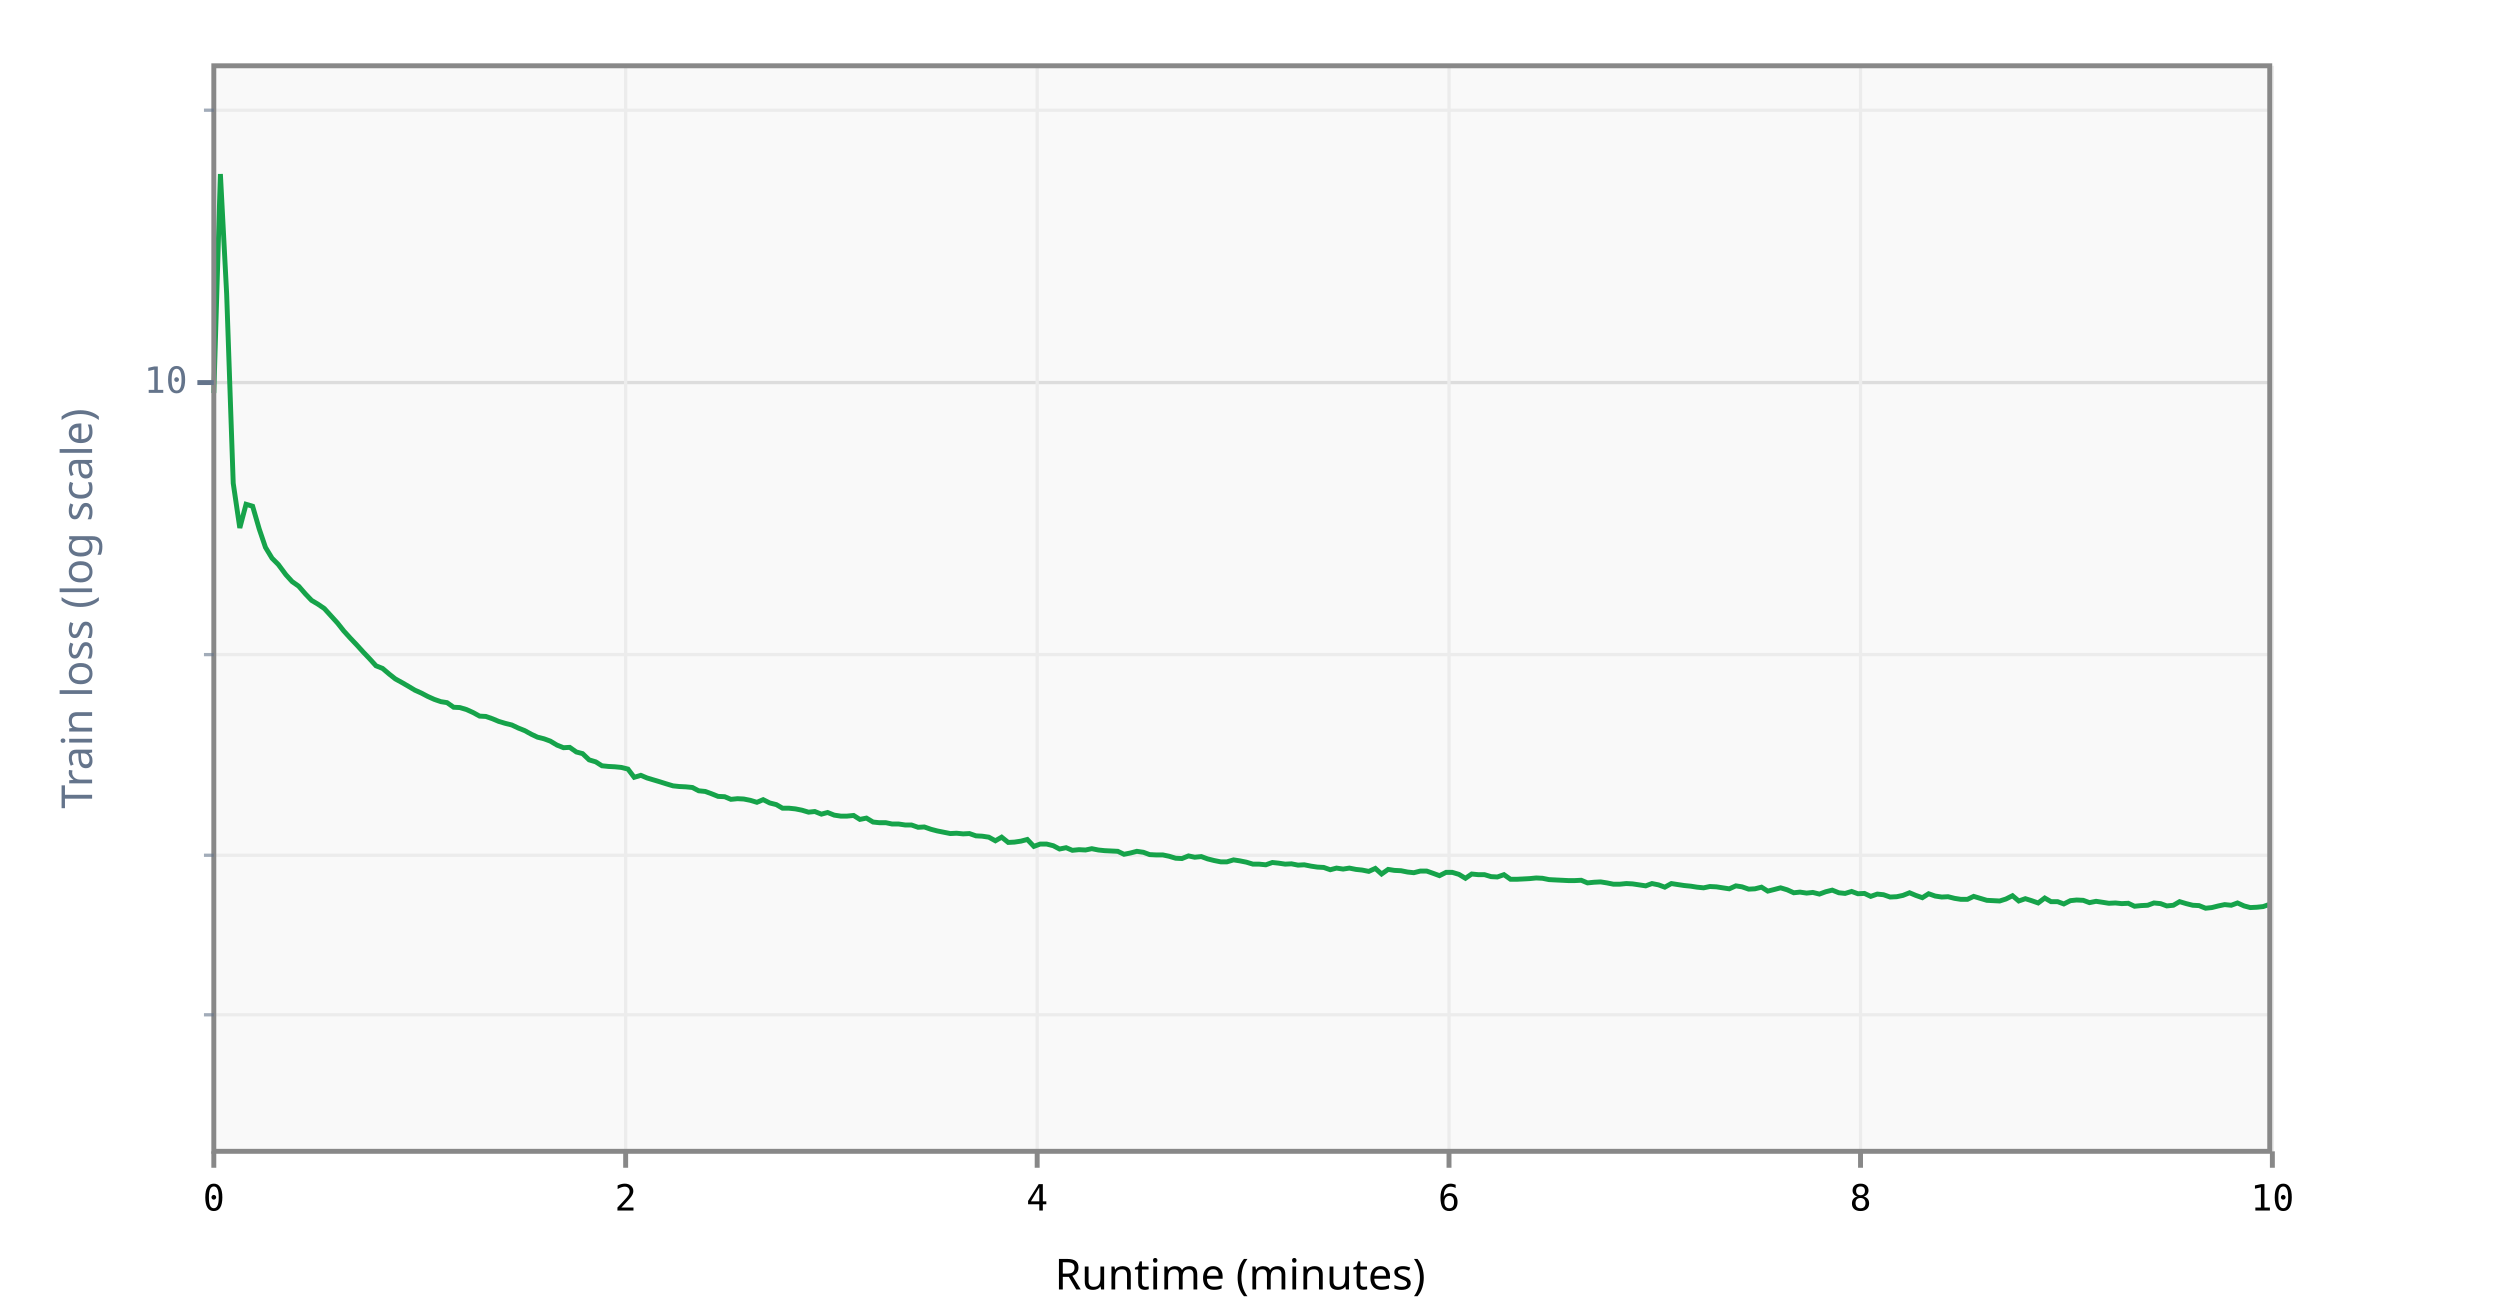
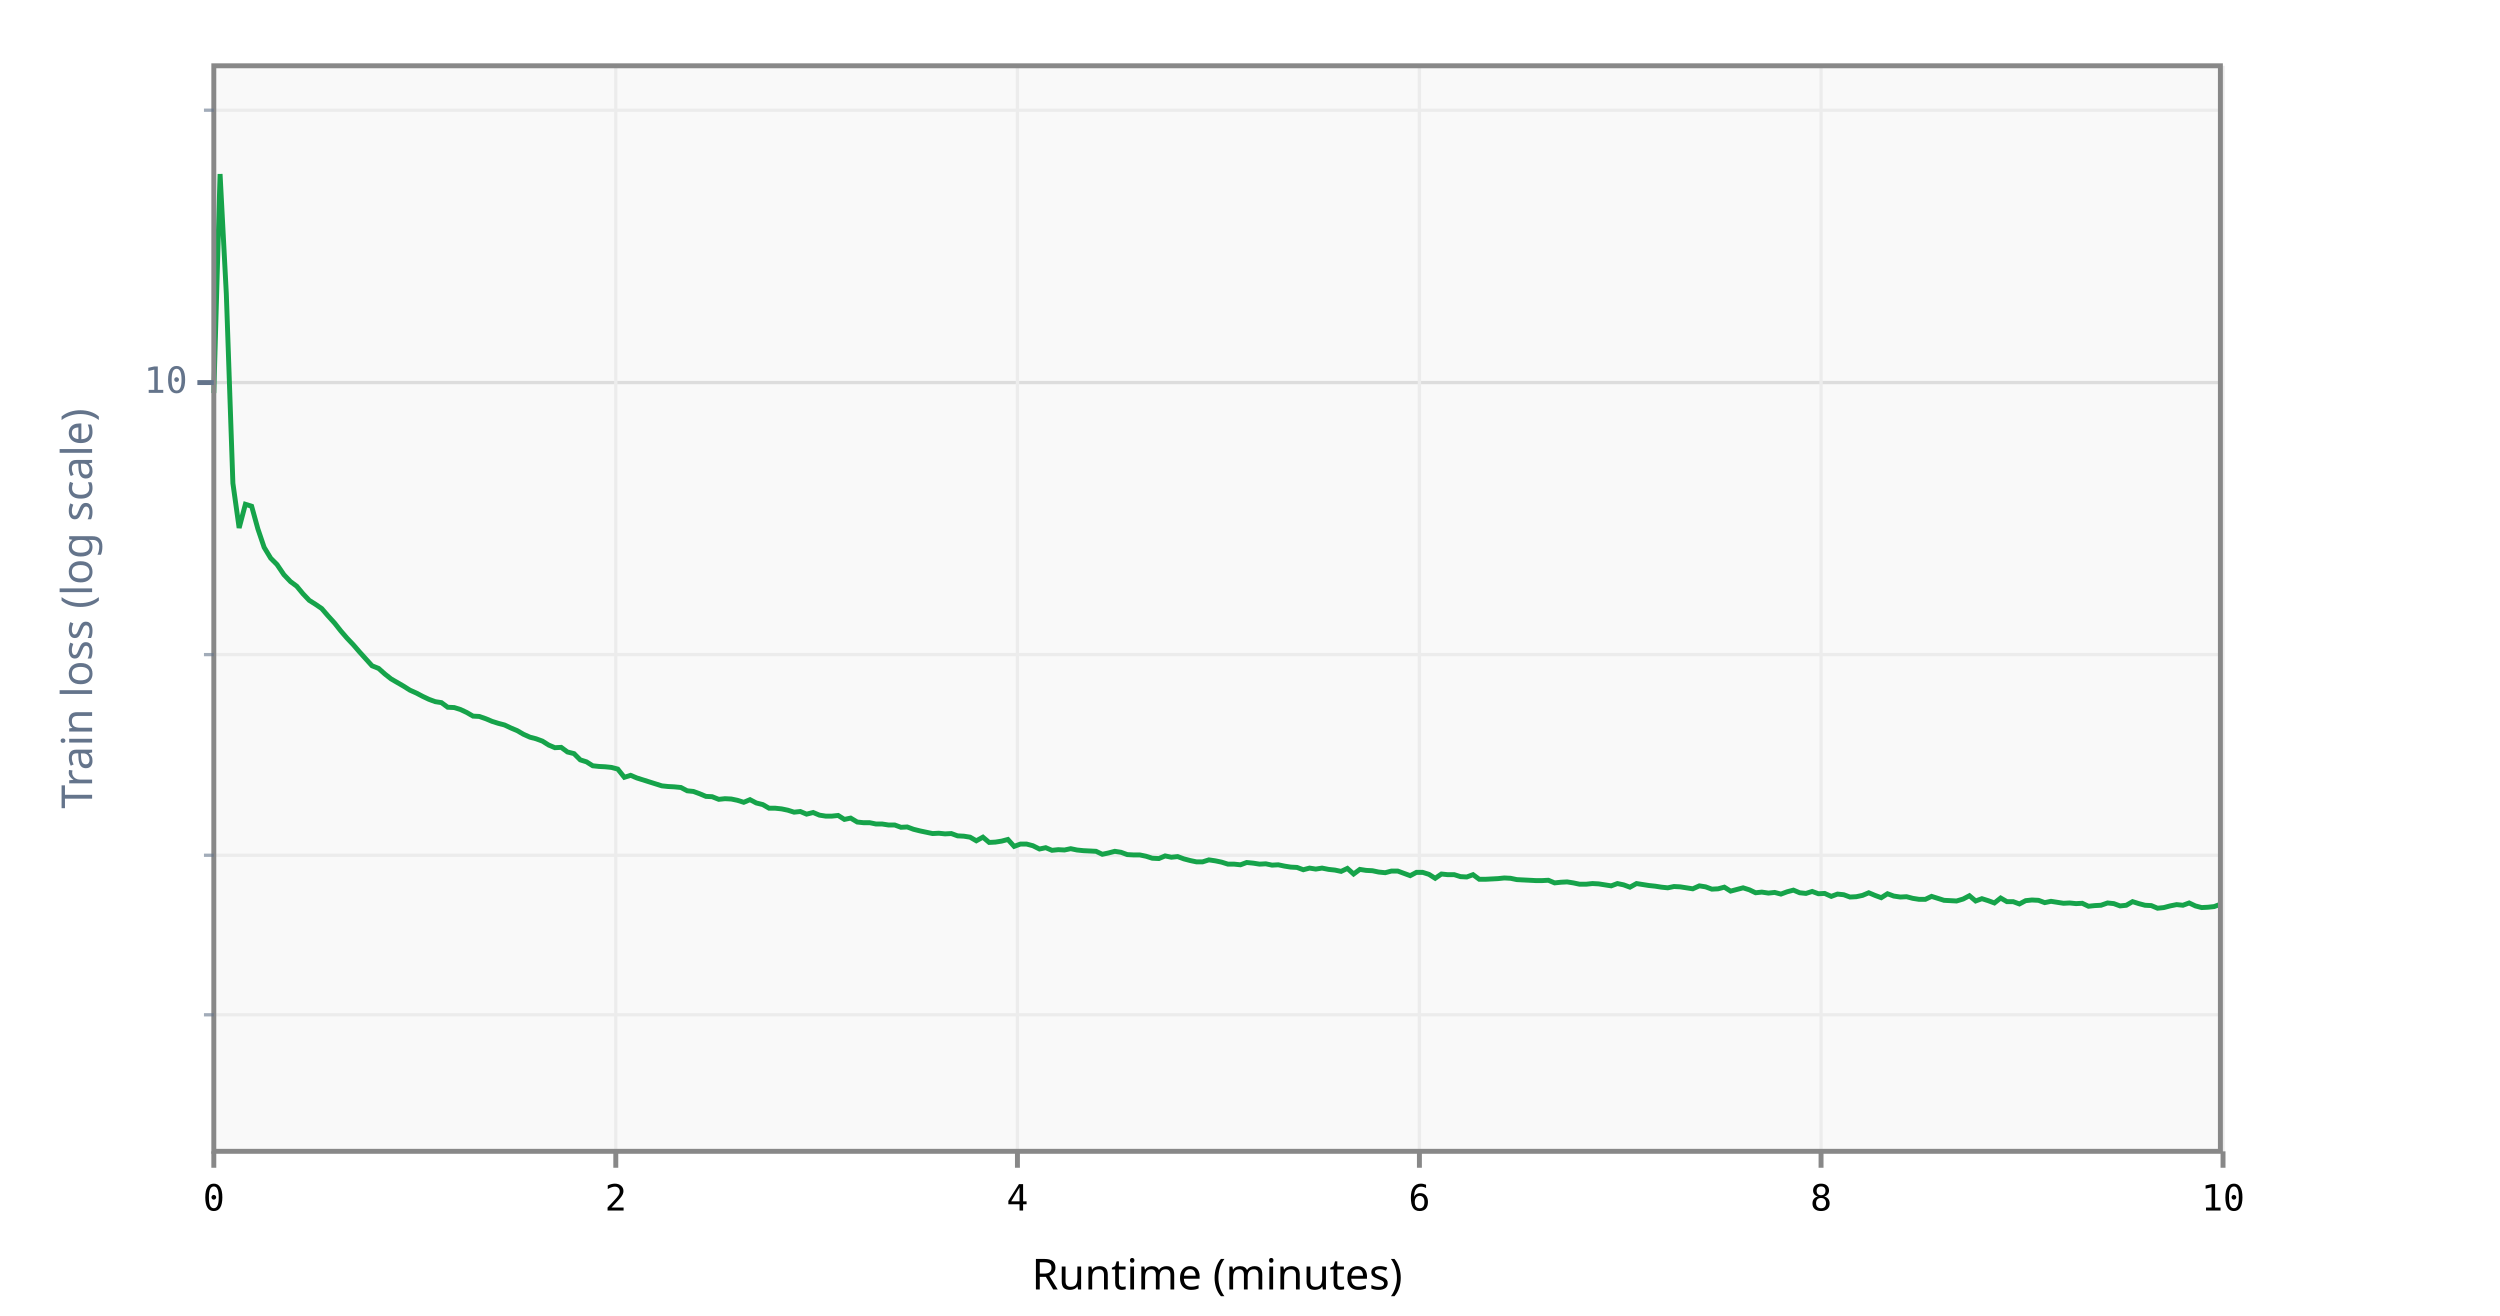
<svg xmlns="http://www.w3.org/2000/svg" viewBox="0 0 760 400" width="760" height="400" style="background:white">
-   <rect x="65" y="20" width="625" height="330" fill="#f9f9f9" />
-   <line x1="65" y1="308.5" x2="690" y2="308.5" stroke="#ececec" stroke-width="1" />
-   <line x1="65" y1="260.0" x2="690" y2="260.0" stroke="#ececec" stroke-width="1" />
-   <line x1="65" y1="199.0" x2="690" y2="199.0" stroke="#ececec" stroke-width="1" />
-   <line x1="65" y1="116.3" x2="690" y2="116.3" stroke="#ddd" stroke-width="1" />
-   <line x1="65" y1="33.5" x2="690" y2="33.5" stroke="#ececec" stroke-width="1" />
+   <rect x="65" y="20" width="610" height="330" fill="#f9f9f9" />
+   <line x1="65" y1="308.5" x2="675" y2="308.5" stroke="#ececec" stroke-width="1" />
+   <line x1="65" y1="260.0" x2="675" y2="260.0" stroke="#ececec" stroke-width="1" />
+   <line x1="65" y1="199.0" x2="675" y2="199.0" stroke="#ececec" stroke-width="1" />
+   <line x1="65" y1="116.3" x2="675" y2="116.3" stroke="#ddd" stroke-width="1" />
+   <line x1="65" y1="33.5" x2="675" y2="33.5" stroke="#ececec" stroke-width="1" />
  <line x1="65.0" y1="20" x2="65.0" y2="350" stroke="#ececec" stroke-width="1" />
-   <line x1="190.2" y1="20" x2="190.2" y2="350" stroke="#ececec" stroke-width="1" />
-   <line x1="315.3" y1="20" x2="315.3" y2="350" stroke="#ececec" stroke-width="1" />
-   <line x1="440.5" y1="20" x2="440.5" y2="350" stroke="#ececec" stroke-width="1" />
-   <line x1="565.6" y1="20" x2="565.6" y2="350" stroke="#ececec" stroke-width="1" />
-   <line x1="690.8" y1="20" x2="690.8" y2="350" stroke="#ececec" stroke-width="1" />
-   <polyline points="65.0,119.5 67.0,52.9 68.9,89.3 70.9,146.9 72.9,160.5 74.8,153.3 76.8,153.9 78.8,160.8 80.7,166.4 82.7,169.7 84.6,171.6 86.9,174.7 88.8,176.8 90.8,178.2 92.8,180.5 94.7,182.5 96.7,183.7 98.6,185.0 100.6,187.2 102.6,189.4 104.5,191.8 106.5,194.0 108.4,196.0 110.4,198.2 112.4,200.3 114.3,202.4 116.3,203.2 118.3,204.9 120.2,206.4 122.2,207.5 124.1,208.6 126.1,209.8 128.1,210.7 130.0,211.7 132.0,212.6 134.0,213.3 135.9,213.6 137.9,215.0 139.8,215.1 141.8,215.7 143.8,216.6 145.8,217.7 147.7,217.8 149.7,218.5 151.6,219.3 153.6,219.9 155.6,220.4 157.5,221.3 159.5,222.1 161.5,223.2 163.4,224.1 165.4,224.6 167.3,225.3 169.3,226.5 171.3,227.3 173.2,227.2 175.2,228.6 177.1,229.1 179.1,231.0 181.1,231.6 183.0,232.8 185.0,233.0 186.9,233.1 188.9,233.3 190.9,233.8 192.8,236.3 194.8,235.7 196.7,236.5 198.7,237.1 200.7,237.7 202.6,238.3 204.6,238.9 206.5,239.1 208.5,239.2 210.5,239.4 212.4,240.4 214.4,240.6 216.3,241.3 218.3,242.1 220.3,242.2 222.2,243.0 224.2,242.8 226.1,242.9 228.1,243.3 230.1,243.9 232.0,243.1 234.0,244.1 236.0,244.6 237.9,245.7 239.9,245.7 241.8,245.9 243.8,246.3 245.8,246.9 247.7,246.7 249.7,247.5 251.6,247.0 253.6,247.8 255.6,248.1 257.5,248.1 259.5,247.9 261.4,249.1 263.4,248.7 265.4,249.9 267.3,250.1 269.3,250.1 271.2,250.5 273.2,250.5 275.2,250.8 277.1,250.8 279.1,251.5 281.0,251.4 283.0,252.1 284.9,252.6 286.9,253.0 288.9,253.4 290.8,253.3 292.8,253.5 294.7,253.4 296.7,254.1 298.6,254.2 300.6,254.5 302.6,255.6 304.5,254.5 306.5,256.1 308.4,256.0 310.4,255.7 312.3,255.2 314.3,257.3 316.2,256.6 318.2,256.6 320.2,257.1 322.1,258.1 324.1,257.7 326.0,258.5 328.0,258.3 330.0,258.4 331.9,258.0 333.9,258.4 335.8,258.6 337.8,258.7 339.8,258.8 341.7,259.7 343.7,259.3 345.6,258.8 347.6,259.1 349.5,259.8 351.5,259.9 353.5,259.9 355.4,260.3 357.4,260.9 359.3,261.0 361.3,260.2 363.2,260.6 365.2,260.4 367.1,261.1 369.1,261.6 371.1,262.0 373.0,262.0 375.0,261.4 376.9,261.7 378.9,262.1 380.9,262.7 382.8,262.7 384.8,262.9 386.8,262.2 388.7,262.4 390.7,262.7 392.6,262.6 394.6,263.0 396.5,262.9 398.5,263.3 400.5,263.6 402.4,263.7 404.4,264.4 406.3,263.9 408.3,264.2 410.2,263.9 412.2,264.3 414.1,264.5 416.1,264.9 418.1,264.0 420.0,265.7 422.0,264.3 423.9,264.6 425.9,264.7 427.9,265.1 429.8,265.3 431.8,264.8 433.7,264.8 435.7,265.5 437.6,266.2 439.6,265.2 441.5,265.2 443.5,265.8 445.5,267.0 447.4,265.7 449.4,265.9 451.3,265.9 453.3,266.5 455.2,266.6 457.2,265.9 459.2,267.3 461.1,267.3 463.1,267.2 465.0,267.1 467.0,266.9 468.9,267.0 470.9,267.4 472.8,267.5 474.8,267.6 476.8,267.7 478.7,267.7 480.7,267.6 482.6,268.4 484.6,268.2 486.6,268.1 488.5,268.4 490.5,268.8 492.4,268.8 494.4,268.6 496.3,268.7 498.3,269.0 500.3,269.3 502.2,268.6 504.2,269.0 506.1,269.7 508.1,268.6 510.0,268.9 512.0,269.2 514.0,269.4 515.9,269.7 517.9,269.9 519.8,269.5 521.8,269.6 523.7,269.9 525.7,270.2 527.7,269.3 529.6,269.6 531.6,270.3 533.5,270.2 535.5,269.7 537.4,270.9 539.4,270.4 541.3,269.9 543.3,270.5 545.3,271.4 547.2,271.2 549.2,271.5 551.1,271.3 553.1,271.8 555.0,271.1 557.0,270.6 559.0,271.4 560.9,271.6 562.9,271.0 564.8,271.7 566.8,271.6 568.7,272.5 570.7,271.8 572.6,272.0 574.6,272.7 576.6,272.6 578.5,272.2 580.5,271.4 582.4,272.2 584.4,272.9 586.3,271.7 588.3,272.4 590.3,272.7 592.2,272.6 594.2,273.1 596.1,273.4 598.1,273.4 600.0,272.5 602.0,273.1 604.0,273.7 605.9,273.8 607.9,273.9 609.8,273.3 611.8,272.3 613.7,273.9 615.7,273.2 617.6,273.8 619.6,274.5 621.6,273.0 623.5,274.1 625.5,274.1 627.4,274.8 629.4,273.8 631.3,273.6 633.3,273.7 635.2,274.4 637.2,274.0 639.2,274.3 641.1,274.6 643.1,274.5 645.0,274.7 647.0,274.6 648.9,275.5 650.9,275.3 652.9,275.2 654.8,274.5 656.8,274.7 658.7,275.4 660.7,275.2 662.6,274.1 664.6,274.7 666.6,275.2 668.5,275.3 670.5,276.1 672.4,275.9 674.4,275.4 676.3,275.0 678.3,275.2 680.2,274.5 682.2,275.4 684.1,275.9 686.1,275.8 688.0,275.6 690.0,274.9" fill="none" stroke="#16a34a" stroke-width="1.5" />
-   <rect x="65" y="20" width="625" height="330" fill="none" stroke="#888" stroke-width="1.5" />
+   <line x1="187.2" y1="20" x2="187.2" y2="350" stroke="#ececec" stroke-width="1" />
+   <line x1="309.3" y1="20" x2="309.3" y2="350" stroke="#ececec" stroke-width="1" />
+   <line x1="431.5" y1="20" x2="431.5" y2="350" stroke="#ececec" stroke-width="1" />
+   <line x1="553.6" y1="20" x2="553.6" y2="350" stroke="#ececec" stroke-width="1" />
+   <line x1="675.8" y1="20" x2="675.8" y2="350" stroke="#ececec" stroke-width="1" />
+   <polyline points="65.0,119.5 66.9,52.9 68.8,89.3 70.8,146.9 72.7,160.5 74.6,153.3 76.5,153.9 78.4,160.8 80.3,166.4 82.3,169.7 84.2,171.6 86.3,174.7 88.3,176.8 90.2,178.2 92.1,180.5 94.0,182.5 95.9,183.7 97.8,185.0 99.7,187.2 101.7,189.4 103.6,191.8 105.5,194.0 107.4,196.0 109.3,198.2 111.2,200.3 113.1,202.4 115.1,203.2 117.0,204.9 118.9,206.4 120.8,207.5 122.7,208.6 124.6,209.8 126.6,210.7 128.5,211.7 130.4,212.6 132.3,213.3 134.2,213.6 136.1,215.0 138.1,215.1 140.0,215.7 141.9,216.6 143.8,217.7 145.7,217.8 147.7,218.5 149.6,219.3 151.5,219.9 153.4,220.4 155.3,221.3 157.2,222.1 159.1,223.2 161.1,224.1 163.0,224.6 164.9,225.3 166.8,226.5 168.7,227.3 170.6,227.2 172.5,228.6 174.5,229.1 176.4,231.0 178.3,231.6 180.2,232.8 182.1,233.0 184.0,233.1 185.9,233.3 187.8,233.8 189.8,236.3 191.7,235.7 193.6,236.5 195.5,237.1 197.4,237.7 199.3,238.3 201.2,238.9 203.1,239.1 205.0,239.2 207.0,239.4 208.9,240.4 210.8,240.6 212.7,241.3 214.6,242.1 216.5,242.2 218.5,243.0 220.4,242.8 222.3,242.9 224.2,243.3 226.1,243.9 228.0,243.1 229.9,244.1 231.9,244.6 233.8,245.7 235.7,245.7 237.6,245.9 239.5,246.3 241.4,246.9 243.3,246.7 245.2,247.5 247.2,247.0 249.1,247.8 251.0,248.1 252.9,248.1 254.8,247.9 256.7,249.1 258.6,248.7 260.6,249.9 262.5,250.1 264.4,250.1 266.3,250.5 268.2,250.5 270.1,250.8 272.0,250.8 273.9,251.5 275.8,251.4 277.7,252.1 279.7,252.6 281.6,253.0 283.5,253.4 285.4,253.3 287.3,253.5 289.2,253.4 291.1,254.1 293.0,254.2 294.9,254.5 296.8,255.6 298.8,254.5 300.7,256.1 302.6,256.0 304.5,255.7 306.4,255.2 308.3,257.3 310.2,256.6 312.1,256.6 314.0,257.1 316.0,258.1 317.9,257.7 319.8,258.5 321.7,258.3 323.6,258.4 325.5,258.0 327.4,258.4 329.3,258.6 331.3,258.7 333.2,258.8 335.1,259.7 337.0,259.3 338.9,258.8 340.8,259.1 342.7,259.8 344.6,259.9 346.5,259.9 348.4,260.3 350.3,260.9 352.3,261.0 354.2,260.2 356.1,260.6 358.0,260.4 359.9,261.1 361.8,261.6 363.7,262.0 365.6,262.0 367.5,261.4 369.5,261.7 371.4,262.1 373.3,262.7 375.2,262.7 377.1,262.9 379.0,262.2 381.0,262.4 382.9,262.7 384.8,262.6 386.7,263.0 388.6,262.9 390.5,263.3 392.4,263.6 394.3,263.7 396.2,264.4 398.1,263.9 400.0,264.2 401.9,263.9 403.9,264.3 405.8,264.5 407.7,264.9 409.6,264.0 411.5,265.7 413.4,264.3 415.3,264.6 417.2,264.7 419.1,265.1 421.1,265.3 423.0,264.8 424.9,264.8 426.8,265.5 428.7,266.2 430.6,265.2 432.5,265.2 434.4,265.8 436.3,267.0 438.2,265.7 440.1,265.9 442.1,265.9 444.0,266.5 445.9,266.6 447.8,265.9 449.7,267.3 451.6,267.3 453.5,267.2 455.4,267.1 457.3,266.9 459.2,267.0 461.1,267.4 463.0,267.5 465.0,267.6 466.9,267.7 468.8,267.7 470.7,267.6 472.6,268.4 474.5,268.2 476.4,268.1 478.3,268.4 480.2,268.8 482.2,268.8 484.1,268.6 486.0,268.7 487.9,269.0 489.8,269.3 491.7,268.6 493.6,269.0 495.5,269.7 497.5,268.6 499.4,268.9 501.3,269.2 503.2,269.4 505.1,269.7 507.0,269.9 508.9,269.5 510.8,269.6 512.7,269.9 514.6,270.2 516.6,269.3 518.5,269.6 520.4,270.3 522.3,270.2 524.2,269.7 526.1,270.9 528.0,270.4 529.9,269.9 531.8,270.5 533.7,271.4 535.6,271.2 537.6,271.5 539.5,271.3 541.4,271.8 543.3,271.1 545.2,270.6 547.1,271.4 549.0,271.6 550.9,271.0 552.8,271.7 554.7,271.6 556.7,272.5 558.6,271.8 560.5,272.0 562.4,272.7 564.3,272.6 566.2,272.2 568.1,271.4 570.0,272.2 571.9,272.9 573.8,271.7 575.7,272.4 577.7,272.7 579.6,272.6 581.5,273.1 583.4,273.4 585.3,273.4 587.2,272.5 589.1,273.1 591.0,273.7 592.9,273.8 594.8,273.9 596.8,273.3 598.7,272.3 600.6,273.9 602.5,273.2 604.4,273.8 606.3,274.5 608.2,273.0 610.1,274.1 612.0,274.1 613.9,274.8 615.8,273.8 617.7,273.6 619.7,273.7 621.6,274.4 623.5,274.0 625.4,274.3 627.3,274.6 629.2,274.5 631.1,274.7 633.0,274.6 634.9,275.5 636.8,275.3 638.7,275.2 640.7,274.5 642.6,274.7 644.5,275.4 646.4,275.2 648.3,274.1 650.2,274.7 652.1,275.2 654.0,275.3 655.9,276.1 657.8,275.9 659.7,275.4 661.7,275.0 663.6,275.2 665.5,274.5 667.4,275.4 669.3,275.9 671.2,275.8 673.1,275.6 675.0,274.9" fill="none" stroke="#16a34a" stroke-width="1.5" />
+   <rect x="65" y="20" width="610" height="330" fill="none" stroke="#888" stroke-width="1.5" />
  <line x1="62" y1="308.5" x2="65" y2="308.5" stroke="#64748b" stroke-width="1" opacity="0.6" />
  <line x1="62" y1="260.0" x2="65" y2="260.0" stroke="#64748b" stroke-width="1" opacity="0.6" />
  <line x1="62" y1="199.0" x2="65" y2="199.0" stroke="#64748b" stroke-width="1" opacity="0.6" />
  <line x1="60" y1="116.3" x2="65" y2="116.3" stroke="#64748b" stroke-width="1.5" />
  <text x="57" y="116.3" text-anchor="end" dominant-baseline="middle" font-size="11" font-family="monospace,sans-serif" fill="#64748b">10</text>
  <line x1="62" y1="33.5" x2="65" y2="33.5" stroke="#64748b" stroke-width="1" opacity="0.6" />
  <line x1="65.0" y1="350" x2="65.0" y2="355" stroke="#888" stroke-width="1.5" />
  <text x="65.0" y="368" text-anchor="middle" font-size="11" font-family="monospace,sans-serif">0</text>
-   <line x1="190.2" y1="350" x2="190.2" y2="355" stroke="#888" stroke-width="1.5" />
-   <text x="190.2" y="368" text-anchor="middle" font-size="11" font-family="monospace,sans-serif">2</text>
-   <line x1="315.3" y1="350" x2="315.3" y2="355" stroke="#888" stroke-width="1.5" />
-   <text x="315.3" y="368" text-anchor="middle" font-size="11" font-family="monospace,sans-serif">4</text>
-   <line x1="440.5" y1="350" x2="440.5" y2="355" stroke="#888" stroke-width="1.5" />
-   <text x="440.5" y="368" text-anchor="middle" font-size="11" font-family="monospace,sans-serif">6</text>
-   <line x1="565.6" y1="350" x2="565.6" y2="355" stroke="#888" stroke-width="1.5" />
-   <text x="565.6" y="368" text-anchor="middle" font-size="11" font-family="monospace,sans-serif">8</text>
-   <line x1="690.8" y1="350" x2="690.8" y2="355" stroke="#888" stroke-width="1.5" />
-   <text x="690.8" y="368" text-anchor="middle" font-size="11" font-family="monospace,sans-serif">10</text>
-   <text x="377" y="392" text-anchor="middle" font-size="13" font-family="sans-serif">Runtime (minutes)</text>
+   <line x1="187.2" y1="350" x2="187.2" y2="355" stroke="#888" stroke-width="1.5" />
+   <text x="187.2" y="368" text-anchor="middle" font-size="11" font-family="monospace,sans-serif">2</text>
+   <line x1="309.3" y1="350" x2="309.3" y2="355" stroke="#888" stroke-width="1.5" />
+   <text x="309.3" y="368" text-anchor="middle" font-size="11" font-family="monospace,sans-serif">4</text>
+   <line x1="431.5" y1="350" x2="431.5" y2="355" stroke="#888" stroke-width="1.5" />
+   <text x="431.5" y="368" text-anchor="middle" font-size="11" font-family="monospace,sans-serif">6</text>
+   <line x1="553.6" y1="350" x2="553.6" y2="355" stroke="#888" stroke-width="1.5" />
+   <text x="553.6" y="368" text-anchor="middle" font-size="11" font-family="monospace,sans-serif">8</text>
+   <line x1="675.8" y1="350" x2="675.8" y2="355" stroke="#888" stroke-width="1.5" />
+   <text x="675.8" y="368" text-anchor="middle" font-size="11" font-family="monospace,sans-serif">10</text>
+   <text x="370" y="392" text-anchor="middle" font-size="13" font-family="sans-serif">Runtime (minutes)</text>
  <text transform="rotate(-90,28,185)" x="28" y="185" text-anchor="middle" font-size="13" font-family="sans-serif" fill="#64748b">Train loss (log scale)</text>
</svg>
